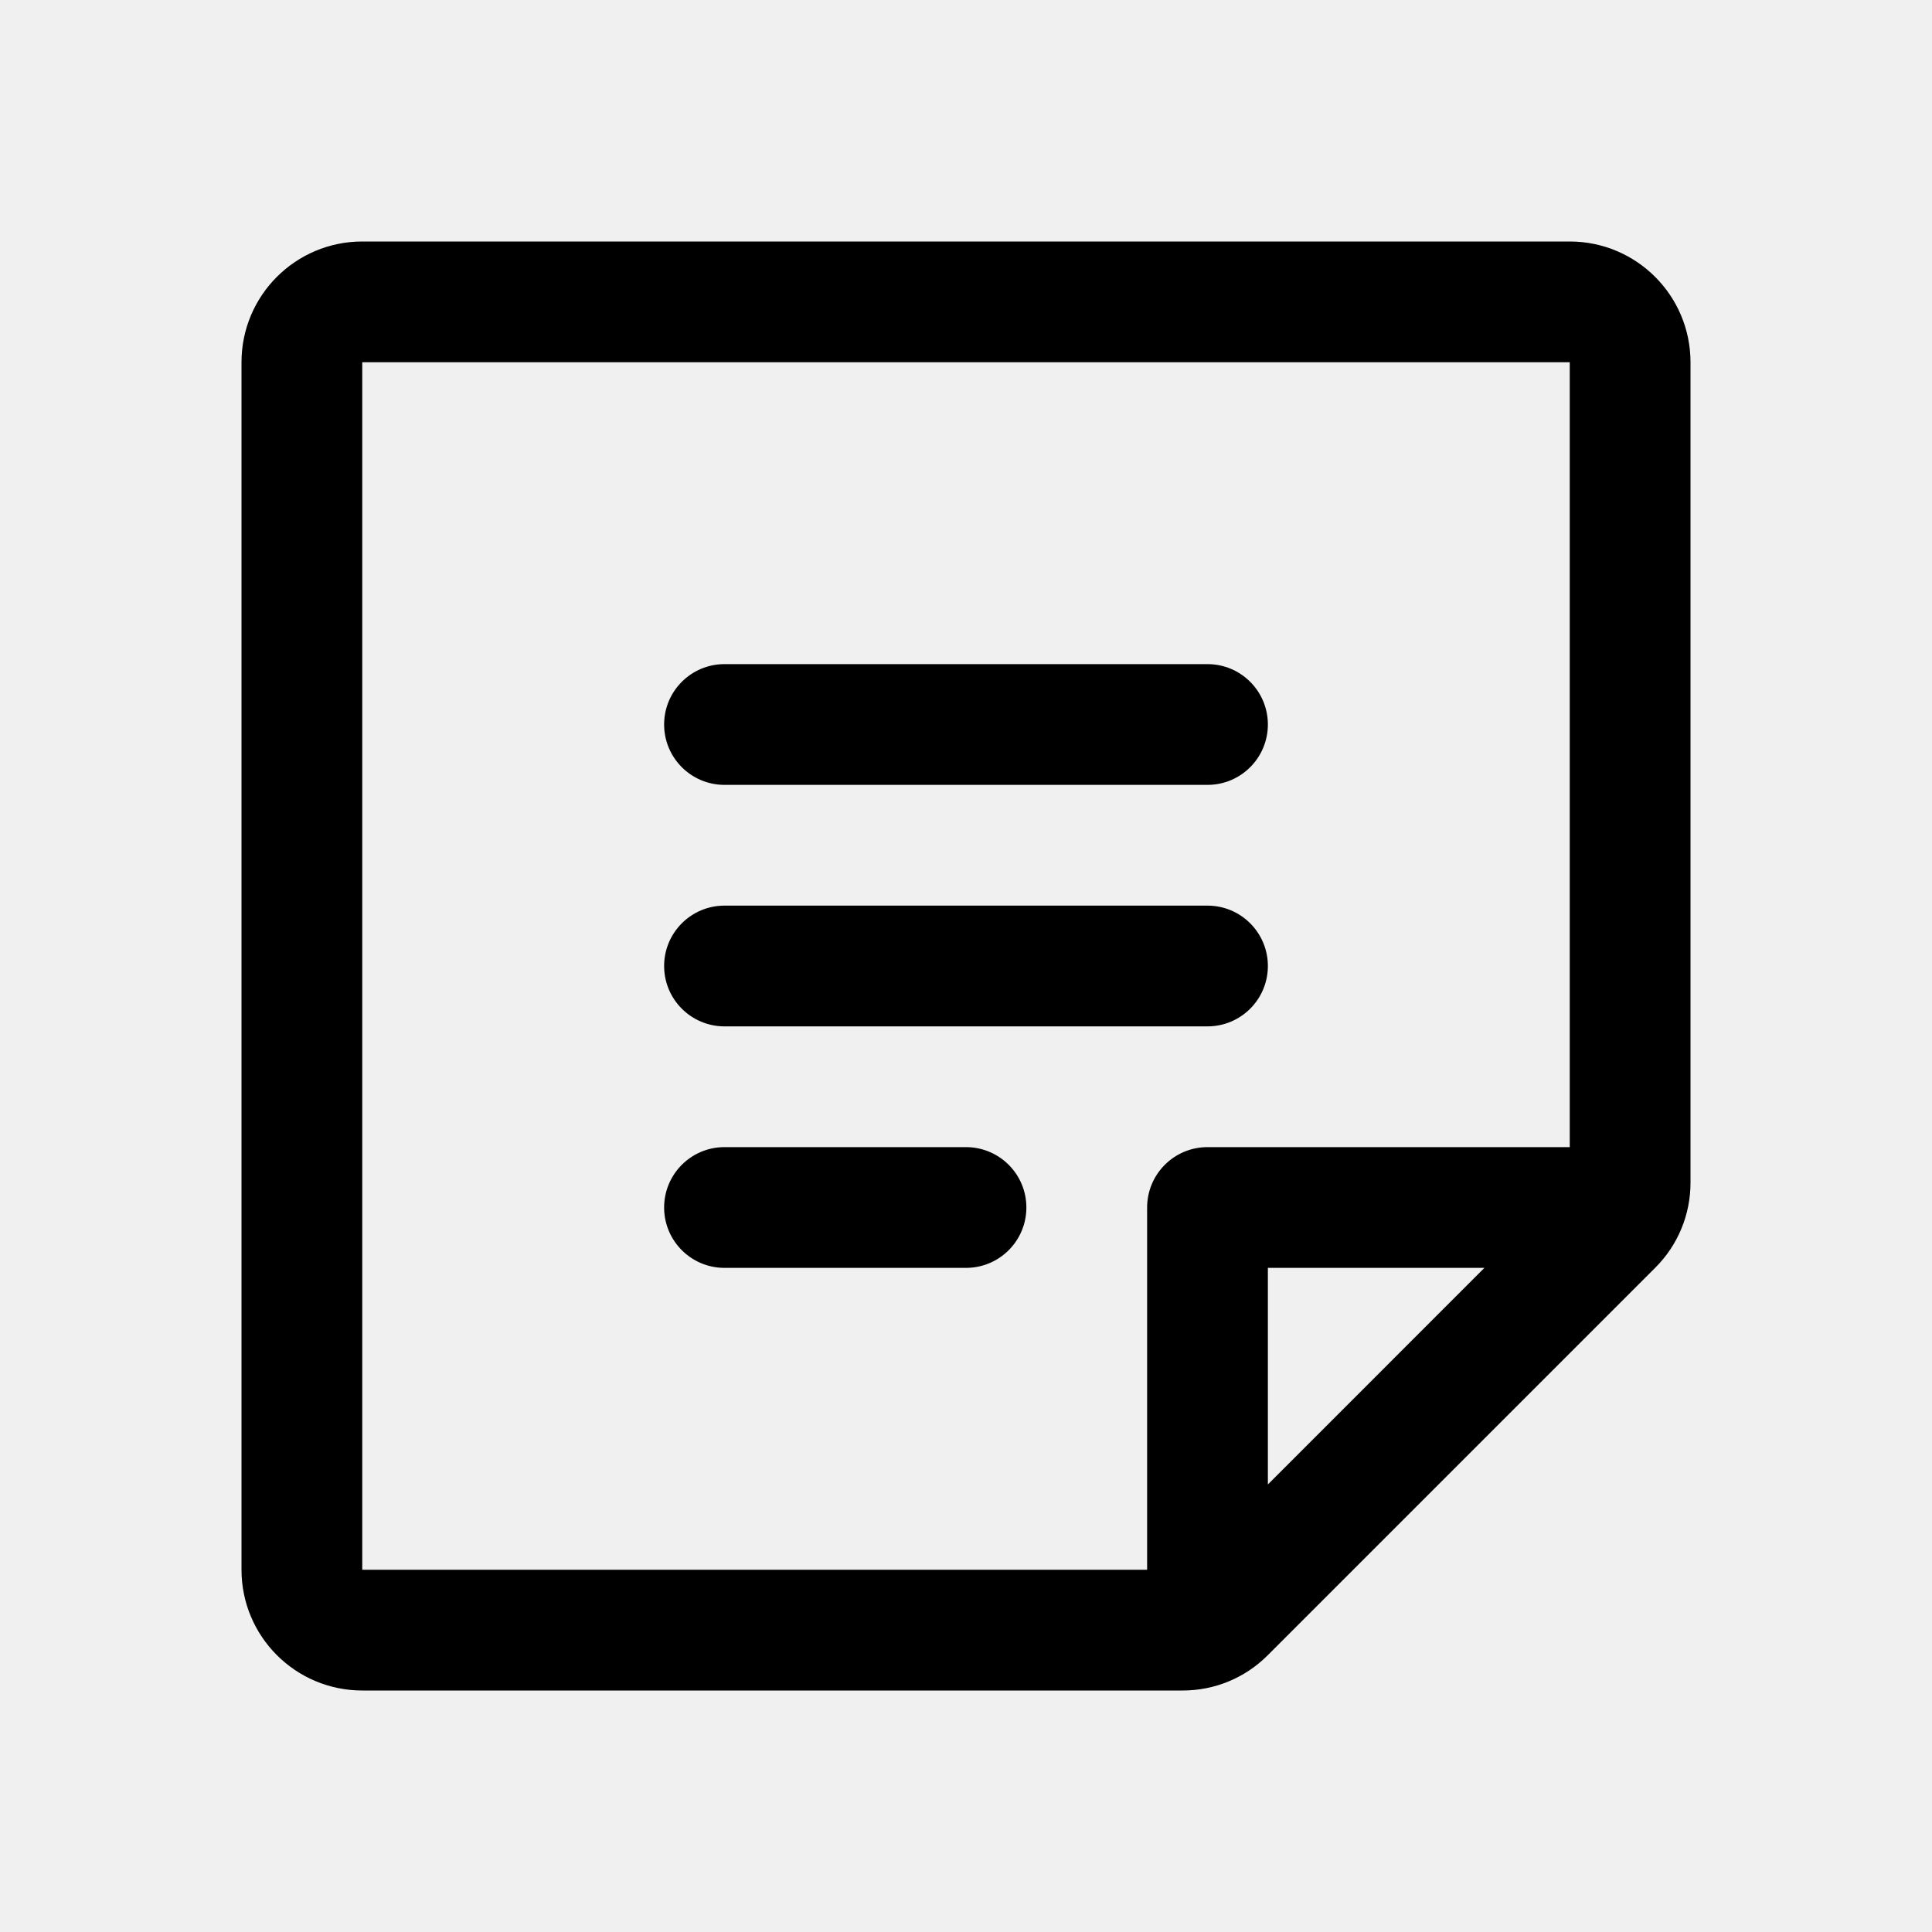
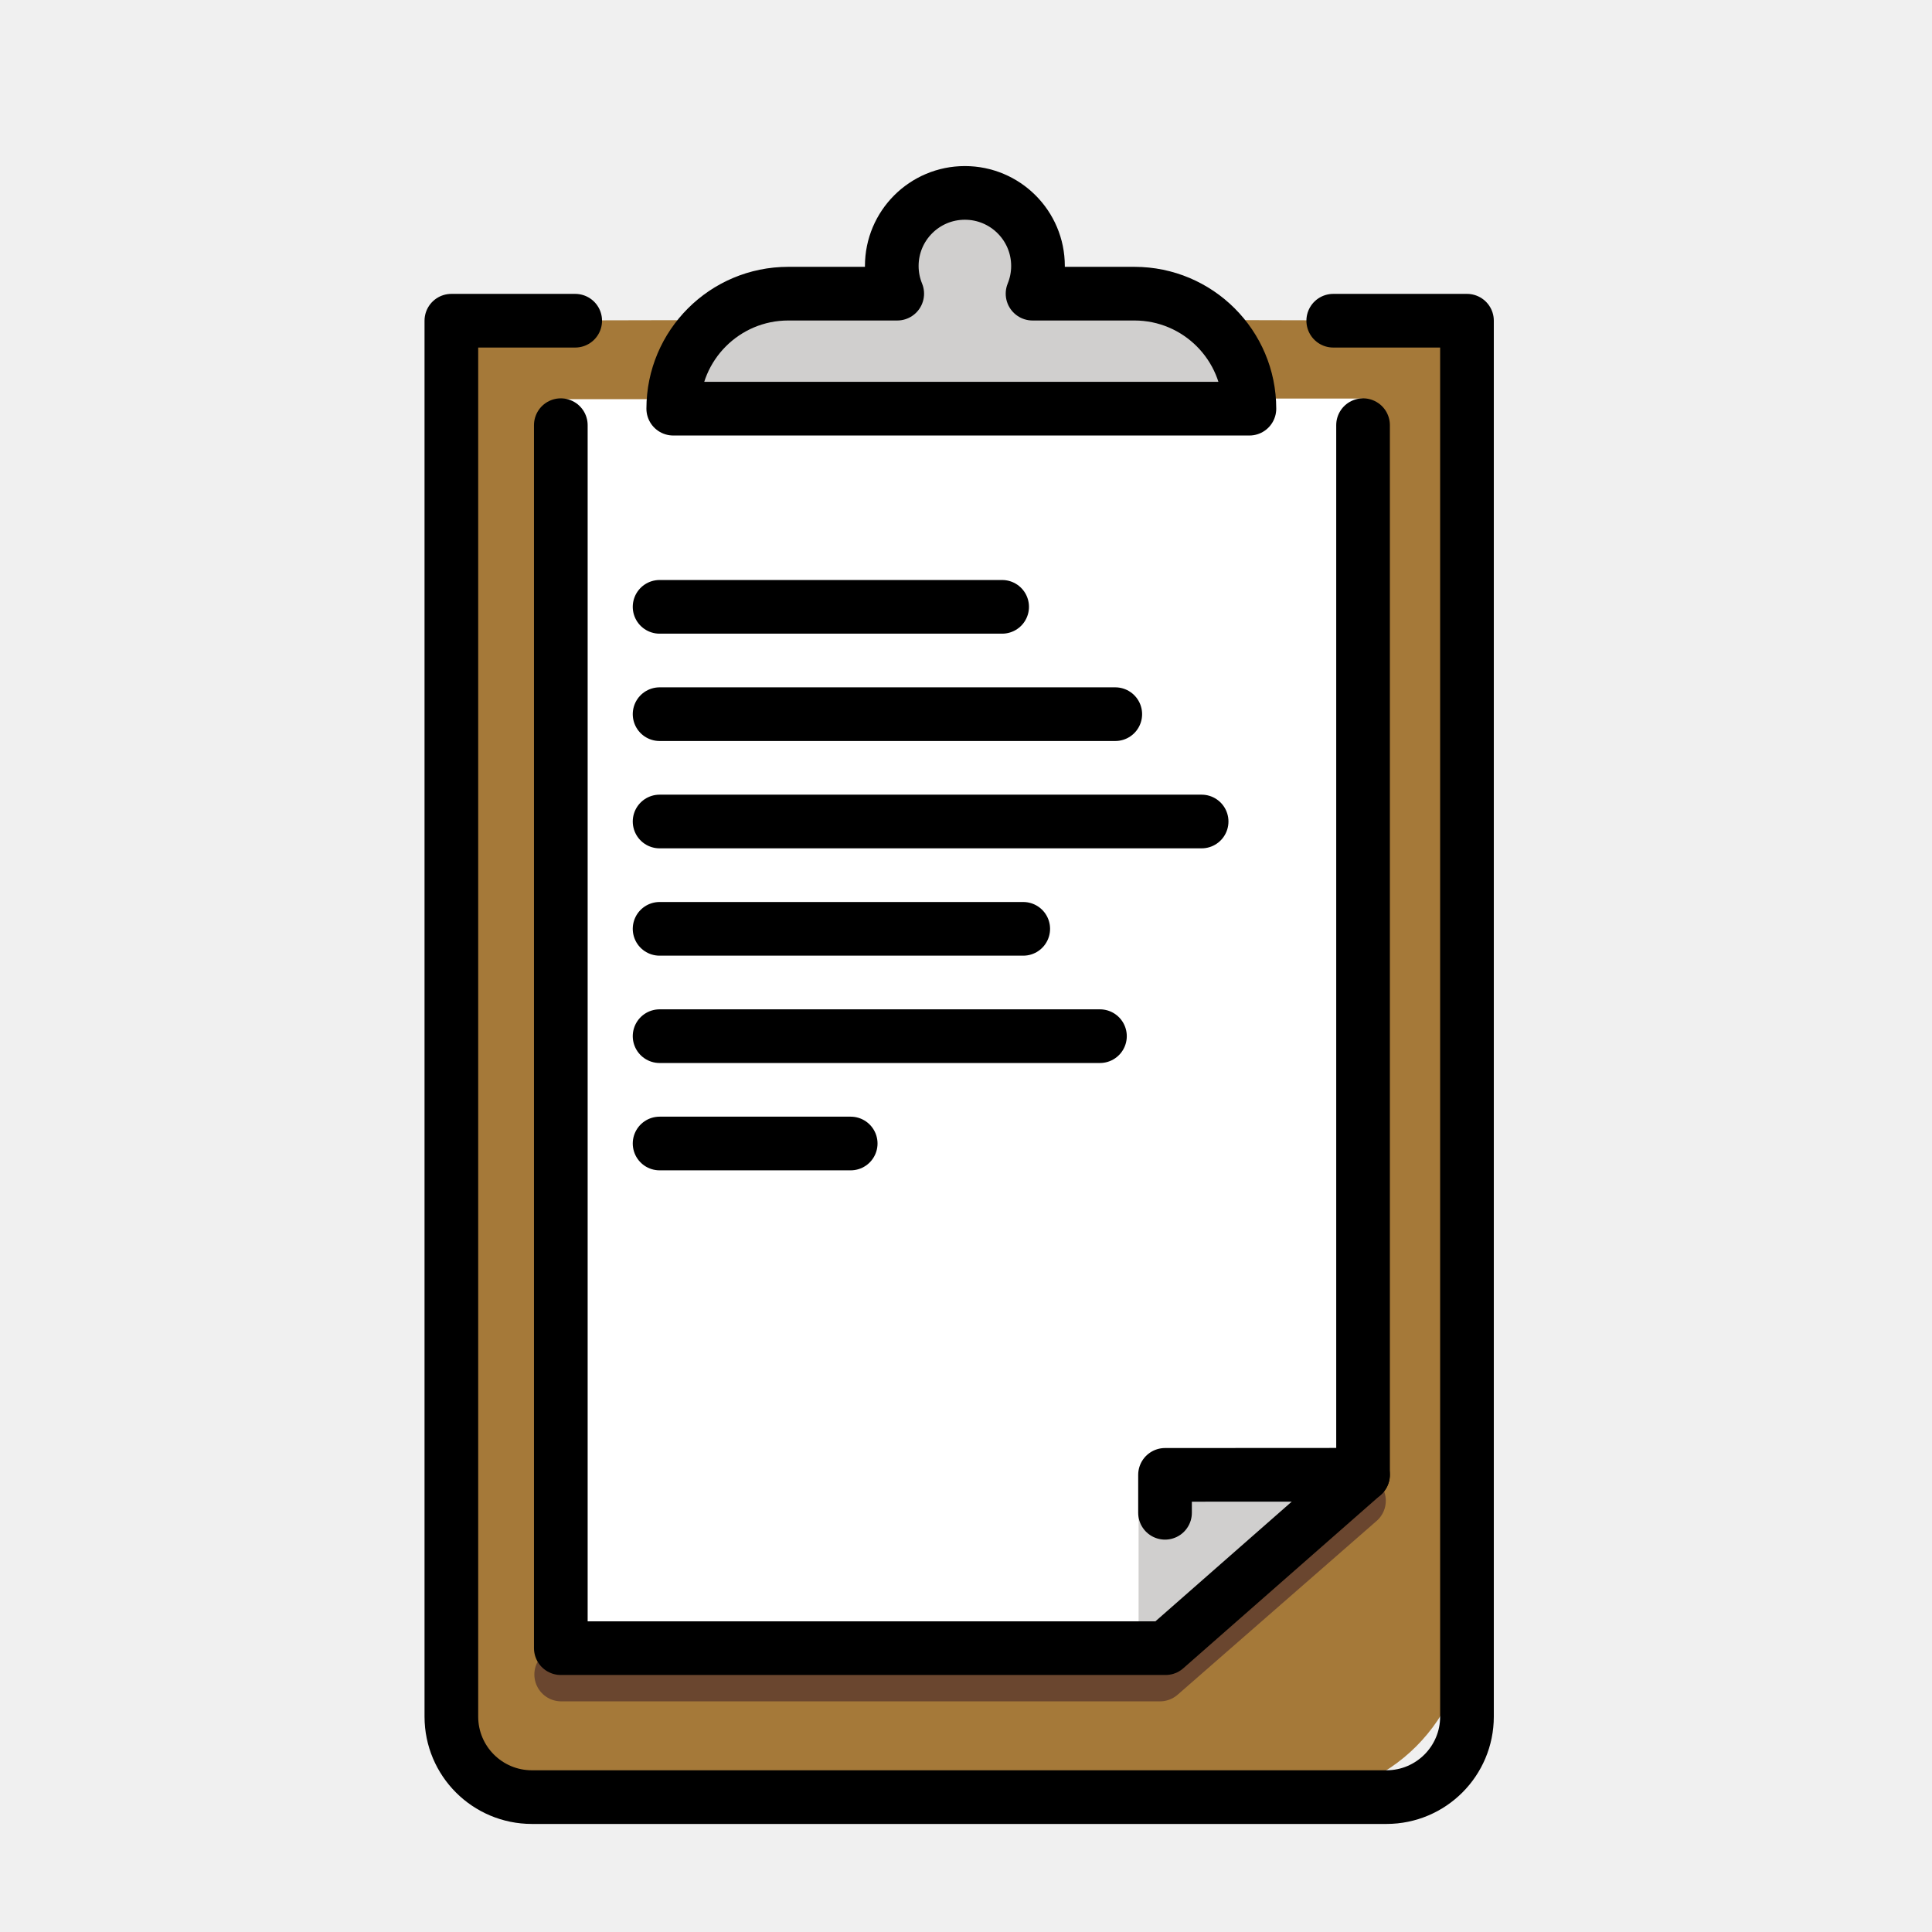
- <svg xmlns="http://www.w3.org/2000/svg" viewBox="0 0 256 256" fill="currentColor">
-   <path d="M88,96a8,8,0,0,1,8-8h64a8,8,0,0,1,0,16H96A8,8,0,0,1,88,96Zm8,40h64a8,8,0,0,0,0-16H96a8,8,0,0,0,0,16Zm32,16H96a8,8,0,0,0,0,16h32a8,8,0,0,0,0-16ZM224,48V156.69A15.86,15.86,0,0,1,219.31,168L168,219.31A15.86,15.86,0,0,1,156.69,224H48a16,16,0,0,1-16-16V48A16,16,0,0,1,48,32H208A16,16,0,0,1,224,48ZM48,208H152V160a8,8,0,0,1,8-8h48V48H48Zm120-40v28.7L196.69,168Z" />
+ <svg xmlns="http://www.w3.org/2000/svg" id="emoji" viewBox="0 0 72 72">
+   <g id="color">
+     <path fill="#a57939" d="m19.483,11.952c-1.622.088-2.655,1.389-2.645,3.014l.307,49.007c0,1.103,1.571,3,2.674,3h28.413c3.54,0,6.436-2.896,6.436-6.436V14.85c0-1.625-1.282-2.812-2.904-2.898-.736-.039-31.695-.032-32.282,0Z" />
+     <path fill="#d0cfce" d="m32.957,11.209l-4.084.149c-1.625,0-3.312,2.401-3.783,3.872l21.472.338c-.47-1.471-1.833-4.359-3.458-4.359l-3.801-.334c-.37,0-.186-3.836-3.345-3.687s-2.632,4.021-3.002,4.021Z" />
+     <path fill="#fff" d="m51.78,54.94v-.174c-.002.024-.01.046-.014.069.005.035.013.07.014.105Z" />
+     <path fill="#fff" d="m47.138,14.853c.008.119-2.327.592-2.88.592,0,0-20.139-.449-20.131-.569h-3.074s0.0 0.0 0.0 0c.236.038-.153,46.547-.153,46.547h22.535s7.361-6.436,7.361-6.462l-.152-2.856.152-36.259c0-.054-.022-.993-.022-.993,0,0-3.637,0-3.637,0Z" />
+     <path fill="#fff" d="m42.739,57.104c.018.018.043.026.063.043-.02-.016-.045-.025-.063-.043Z" />
+     <path fill="#fff" d="m43.041,57.301c.116.048.242.076.377.076-.134,0-.26-.029-.377-.076Z" />
+     <polygon fill="#d0cfce" points="50.514 55.207 45.83 54.853 43.688 54.766 42.432 56.45 42.432 60.423 43.436 61.422 50.514 55.207" />
+     <polyline fill="none" stroke="#6a462f" stroke-linecap="round" stroke-linejoin="round" stroke-width="2" points="50.645 55.927 43.229 62.404 20.914 62.404" />
+   </g>
+   <g id="line">
+     <path fill="none" stroke="#000" stroke-linecap="round" stroke-linejoin="round" stroke-width="2" d="m49.686,11.952h4.984v52.021c0,1.657-1.343,3-3,3h-31.849c-1.657,0-3-1.343-3-3V11.952h4.615" />
+     <line x1="50.797" x2="50.797" y1="15.845" y2="54.96" fill="none" stroke="#000" stroke-linecap="round" stroke-linejoin="round" stroke-width="2" />
+     <polyline fill="none" stroke="#000" stroke-linecap="round" stroke-linejoin="round" stroke-width="2" points="43.417 56.377 43.417 54.964 50.796 54.96 43.436 61.422 20.9 61.422 20.9 15.845" />
+     <line x1="24.581" x2="37.347" y1="22.615" y2="22.615" fill="none" stroke="#000" stroke-linecap="round" stroke-linejoin="round" stroke-width="2" />
+     <line x1="24.581" x2="41.563" y1="26.615" y2="26.615" fill="none" stroke="#000" stroke-linecap="round" stroke-linejoin="round" stroke-width="2" />
+     <line x1="24.581" x2="44.781" y1="30.615" y2="30.615" fill="none" stroke="#000" stroke-linecap="round" stroke-linejoin="round" stroke-width="2" />
+     <line x1="24.581" x2="38.133" y1="34.615" y2="34.615" fill="none" stroke="#000" stroke-linecap="round" stroke-linejoin="round" stroke-width="2" />
+     <line x1="24.581" x2="40.992" y1="38.615" y2="38.615" fill="none" stroke="#000" stroke-linecap="round" stroke-linejoin="round" stroke-width="2" />
+     <line x1="24.581" x2="31.703" y1="42.615" y2="42.615" fill="none" stroke="#000" stroke-linecap="round" stroke-linejoin="round" stroke-width="2" />
+     <path fill="none" stroke="#000" stroke-linecap="round" stroke-linejoin="round" stroke-width="2" d="m42.276,10.944h-3.796c.13-.318.203-.666.203-1.031,0-1.505-1.22-2.724-2.725-2.724s-2.724,1.22-2.724,2.724c0,.365.073.713.203,1.031h-4.061c-2.367,0-4.286,1.919-4.286,4.286h21.472c0-2.367-1.919-4.286-4.286-4.286Z" />
+   </g>
</svg>
